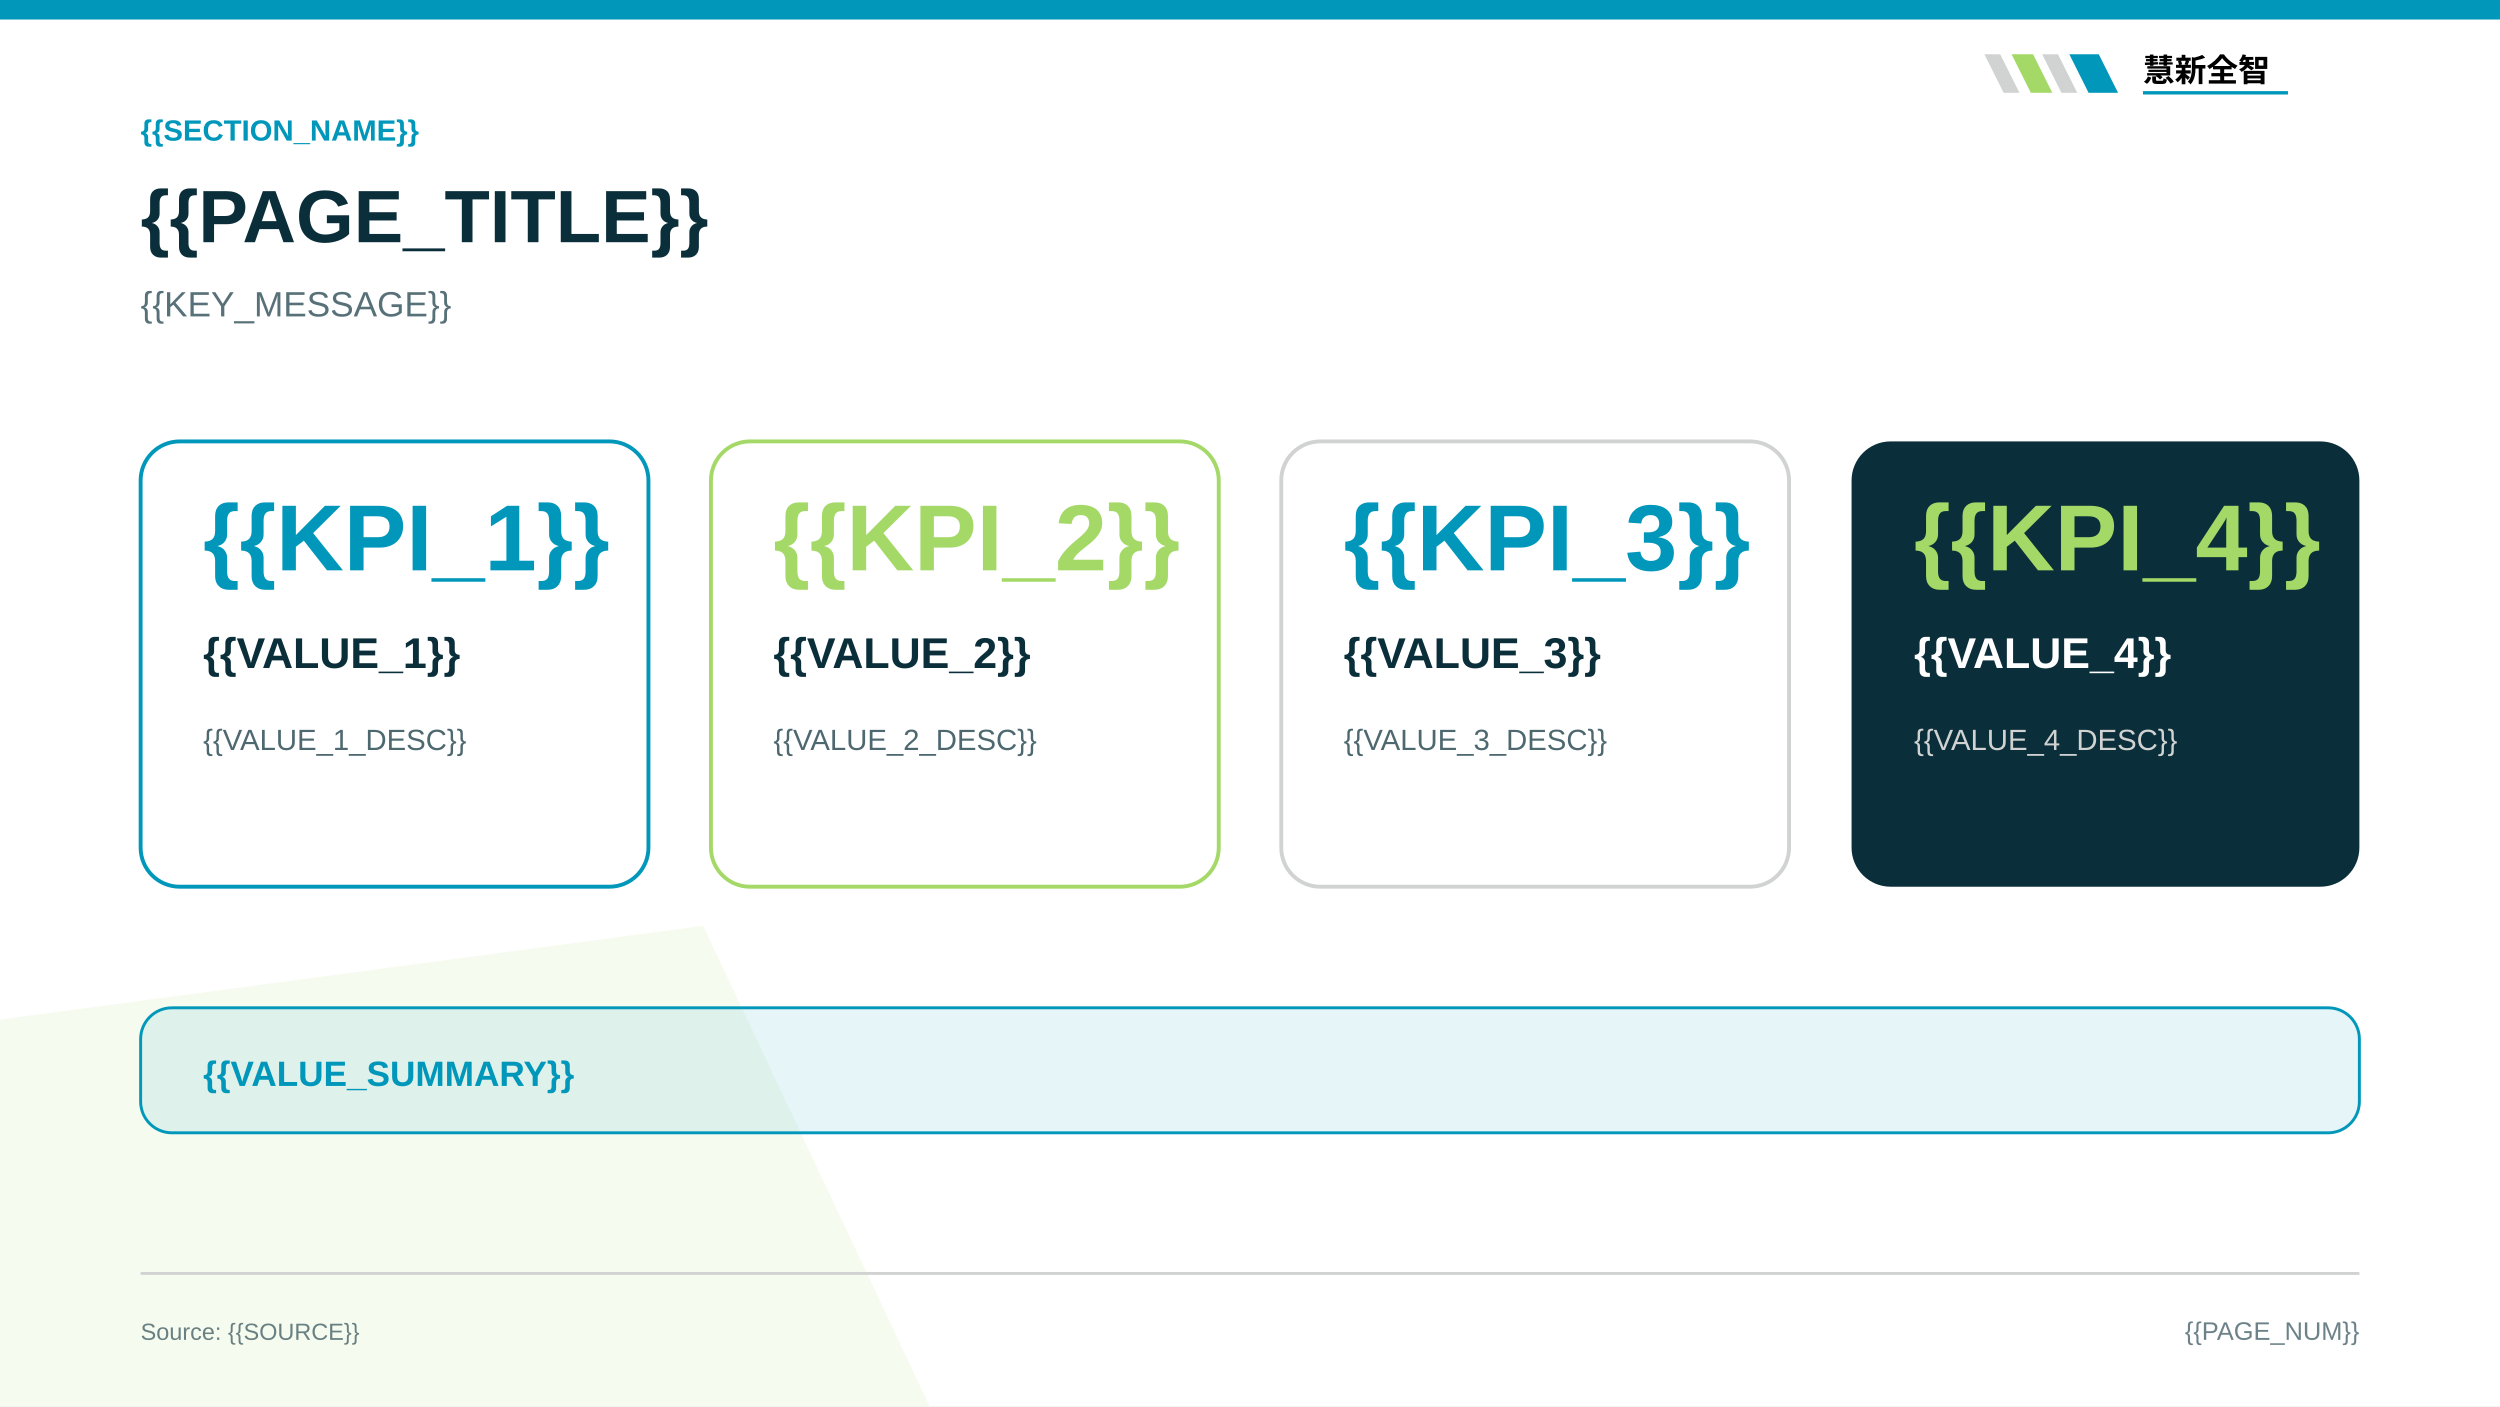
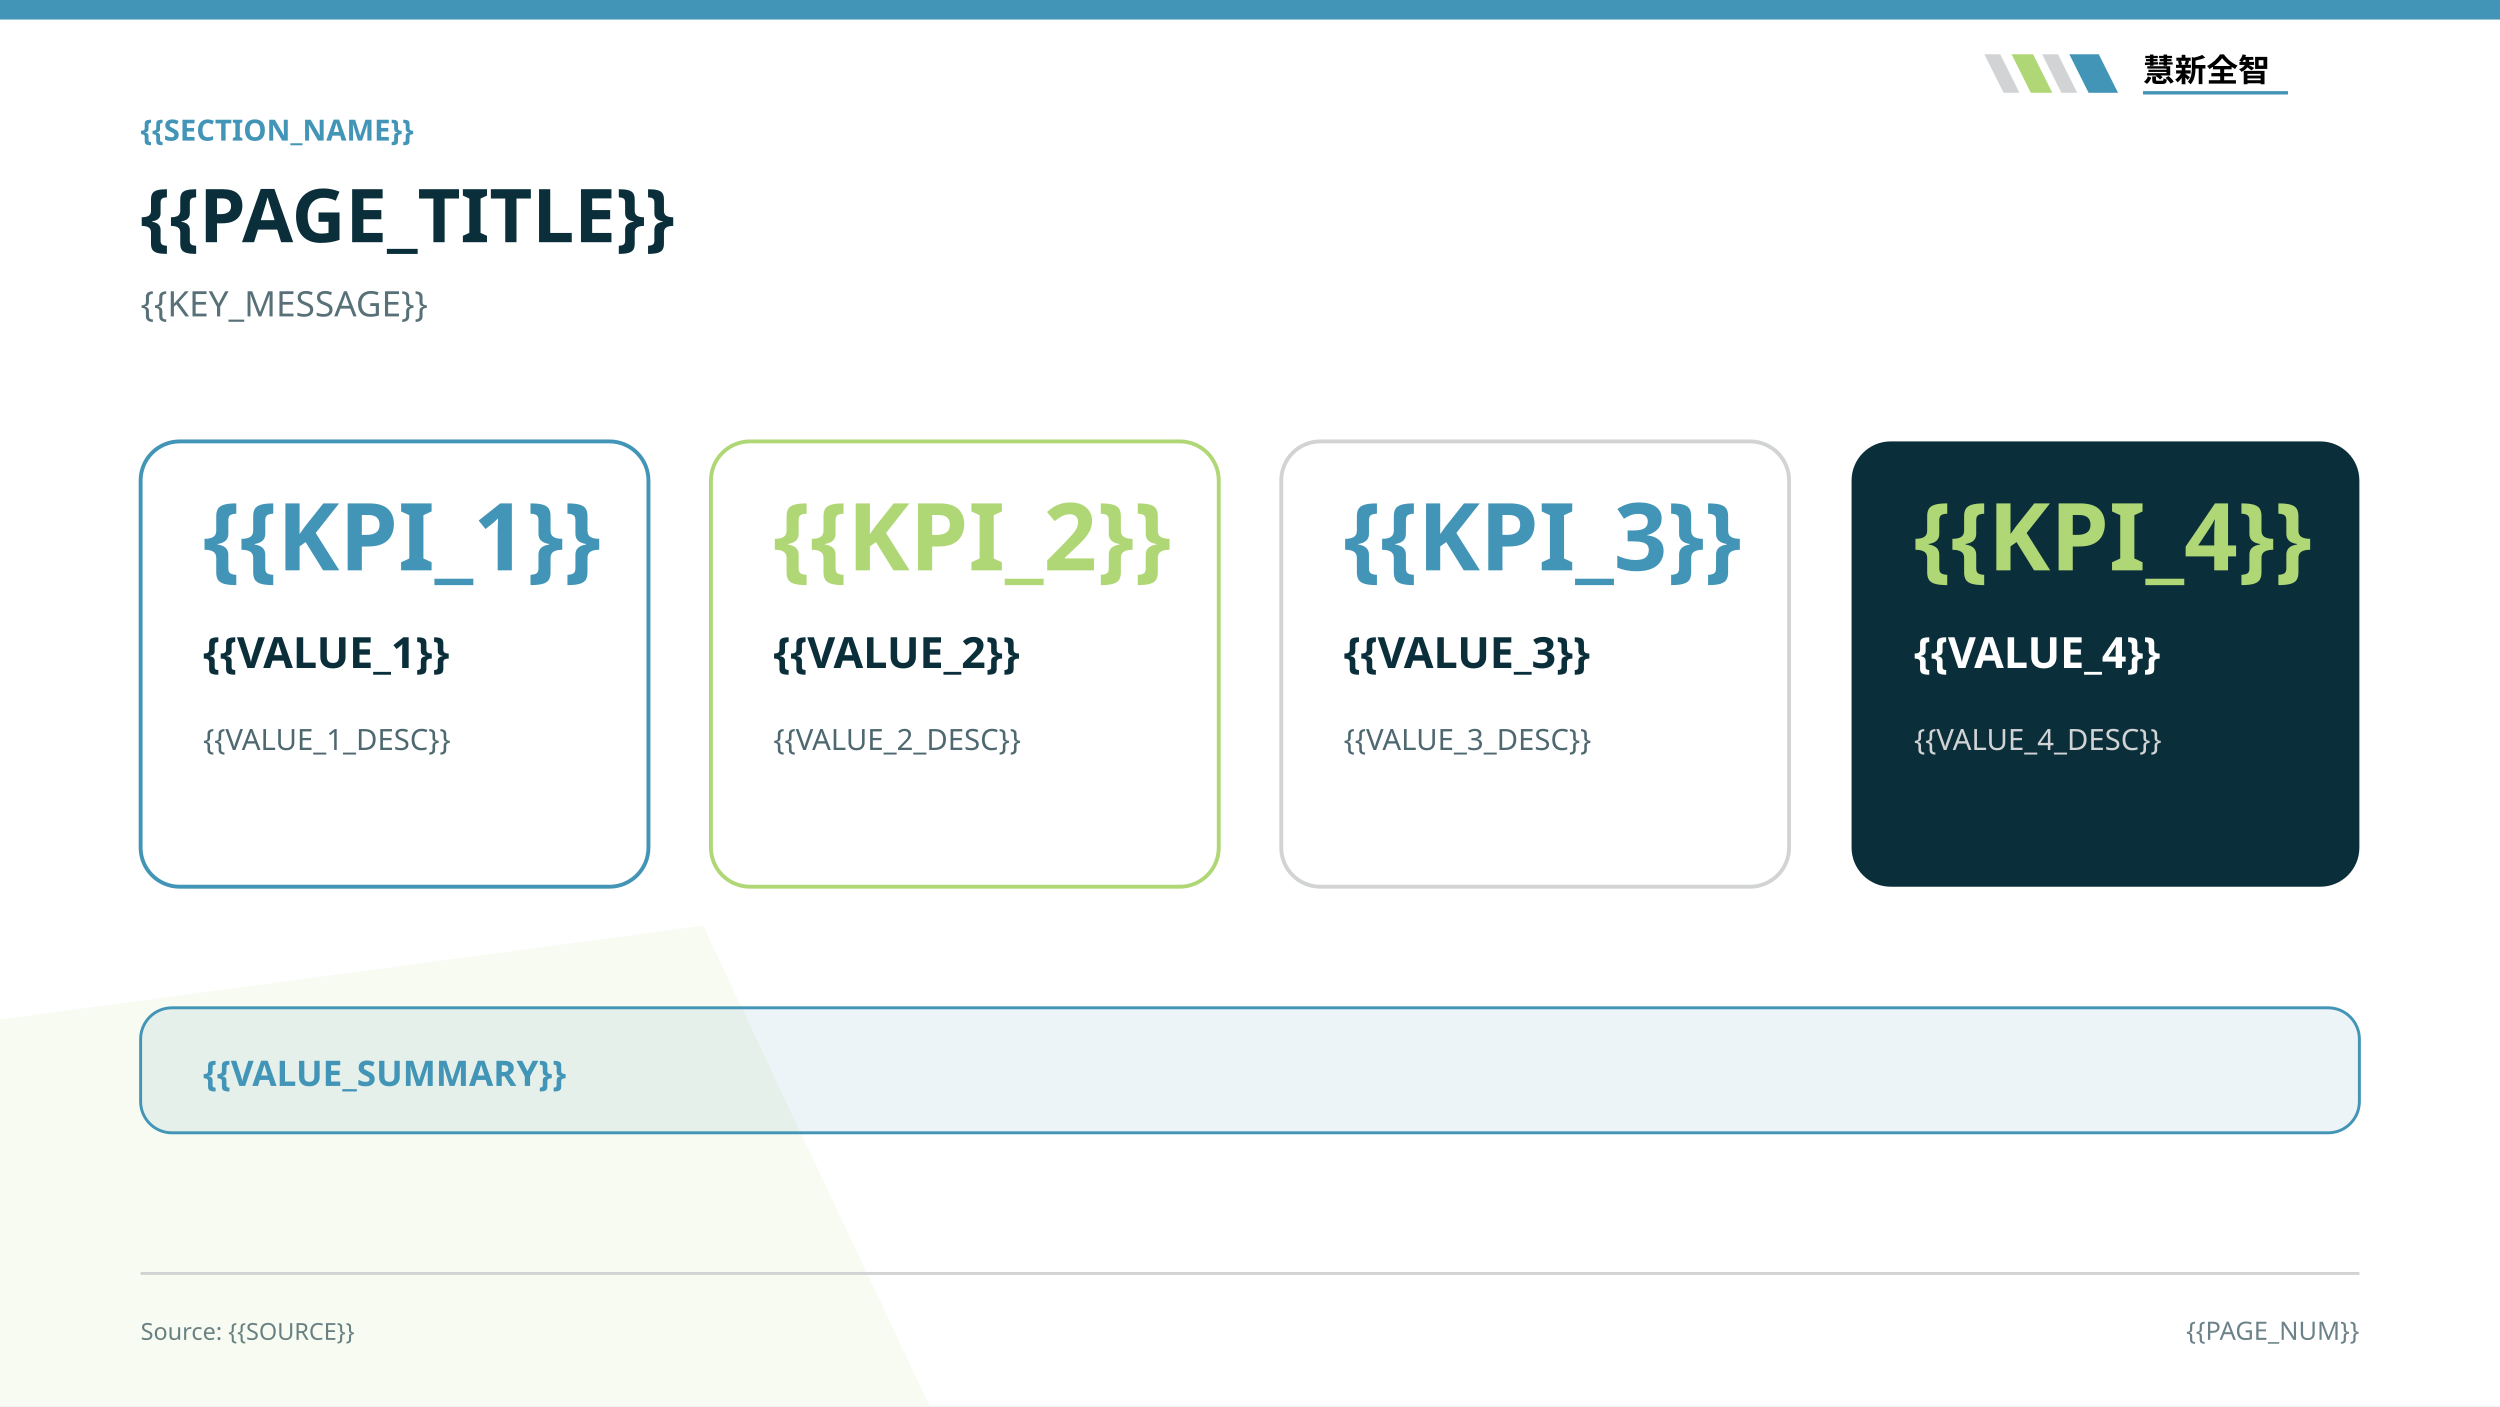
<svg xmlns="http://www.w3.org/2000/svg" viewBox="0 0 1280 720">
  <rect x="0" y="0" width="1280" height="720" fill="#FFFFFF" />
-   <rect x="0" y="0" width="1280" height="10" fill="#0097BA" />
-   <polygon points="0,522 360,474 476,720 0,720" fill="#A4D968" fill-opacity="0.10" />
-   <text x="72" y="72" fill="#0097BA" font-family="Microsoft YaHei, PingFang SC, Arial, sans-serif" font-size="15" font-weight="700">{{SECTION_NAME}}</text>
-   <text x="72" y="124" fill="#0B2F3A" font-family="Microsoft YaHei, PingFang SC, Arial, sans-serif" font-size="38" font-weight="700">{{PAGE_TITLE}}</text>
-   <text x="72" y="162" fill="#0B2F3A" fill-opacity="0.68" font-family="Microsoft YaHei, PingFang SC, Arial, sans-serif" font-size="18">{{KEY_MESSAGE}}</text>
+   <rect x="0" y="0" width="1280" height="10" fill="#4295B6" />
+   <polygon points="0,522 360,474 476,720 0,720" fill="#B0D776" fill-opacity="0.10" />
+   <text x="72" y="72" fill="#4295B6" font-family="Microsoft YaHei" font-size="15" font-weight="700">{{SECTION_NAME}}</text>
+   <text x="72" y="124" fill="#0B2F3A" font-family="Microsoft YaHei" font-size="38" font-weight="700">{{PAGE_TITLE}}</text>
+   <text x="72" y="162" fill="#0B2F3A" fill-opacity="0.68" font-family="Microsoft YaHei" font-size="18">{{KEY_MESSAGE}}</text>
  <g id="huixin-logo" transform="translate(1016 22) scale(0.58)">
-     <polygon points="0,10 14,10 31,44 17,44" fill="#D1D3D3" />
-     <polygon points="24,10 43,10 60,44 41,44" fill="#A4D968" />
-     <polygon points="51,10 65,10 82,44 68,44" fill="#D1D3D3" />
-     <polygon points="75,10 101,10 118,44 92,44" fill="#0097BA" />
-     <text x="140" y="34" fill="#000000" font-family="Microsoft YaHei, PingFang SC, Arial, sans-serif" font-size="28" font-weight="700">慧新全智</text>
-     <line x1="140" y1="44" x2="268" y2="44" stroke="#0097BA" stroke-width="3" />
+     <polygon points="0,10 14,10 31,44 17,44" fill="#D2D3D4" />
+     <polygon points="24,10 43,10 60,44 41,44" fill="#B0D776" />
+     <polygon points="51,10 65,10 82,44 68,44" fill="#D2D3D4" />
+     <polygon points="75,10 101,10 118,44 92,44" fill="#4295B6" />
+     <text x="140" y="34" fill="#000000" font-family="Microsoft YaHei" font-size="28" font-weight="700">慧新全智</text>
+     <line x1="140" y1="44" x2="268" y2="44" stroke="#4295B6" stroke-width="3" />
  </g>
-   <rect x="72" y="226" width="260" height="228" rx="20" fill="#FFFFFF" stroke="#0097BA" stroke-width="2" />
-   <text x="104" y="292" fill="#0097BA" font-family="Microsoft YaHei, PingFang SC, Arial, sans-serif" font-size="48" font-weight="700">{{KPI_1}}</text>
-   <text x="104" y="342" fill="#0B2F3A" font-family="Microsoft YaHei, PingFang SC, Arial, sans-serif" font-size="22" font-weight="700">{{VALUE_1}}</text>
-   <text x="104" y="384" fill="#0B2F3A" fill-opacity="0.72" font-family="Microsoft YaHei, PingFang SC, Arial, sans-serif" font-size="15">{{VALUE_1_DESC}}</text>
-   <rect x="364" y="226" width="260" height="228" rx="20" fill="#FFFFFF" stroke="#A4D968" stroke-width="2" />
-   <text x="396" y="292" fill="#A4D968" font-family="Microsoft YaHei, PingFang SC, Arial, sans-serif" font-size="48" font-weight="700">{{KPI_2}}</text>
-   <text x="396" y="342" fill="#0B2F3A" font-family="Microsoft YaHei, PingFang SC, Arial, sans-serif" font-size="22" font-weight="700">{{VALUE_2}}</text>
-   <text x="396" y="384" fill="#0B2F3A" fill-opacity="0.72" font-family="Microsoft YaHei, PingFang SC, Arial, sans-serif" font-size="15">{{VALUE_2_DESC}}</text>
-   <rect x="656" y="226" width="260" height="228" rx="20" fill="#FFFFFF" stroke="#D1D3D3" stroke-width="2" />
-   <text x="688" y="292" fill="#0097BA" font-family="Microsoft YaHei, PingFang SC, Arial, sans-serif" font-size="48" font-weight="700">{{KPI_3}}</text>
-   <text x="688" y="342" fill="#0B2F3A" font-family="Microsoft YaHei, PingFang SC, Arial, sans-serif" font-size="22" font-weight="700">{{VALUE_3}}</text>
-   <text x="688" y="384" fill="#0B2F3A" fill-opacity="0.72" font-family="Microsoft YaHei, PingFang SC, Arial, sans-serif" font-size="15">{{VALUE_3_DESC}}</text>
+   <rect x="72" y="226" width="260" height="228" rx="20" fill="#FFFFFF" stroke="#4295B6" stroke-width="2" />
+   <text x="104" y="292" fill="#4295B6" font-family="Microsoft YaHei" font-size="48" font-weight="700">{{KPI_1}}</text>
+   <text x="104" y="342" fill="#0B2F3A" font-family="Microsoft YaHei" font-size="22" font-weight="700">{{VALUE_1}}</text>
+   <text x="104" y="384" fill="#0B2F3A" fill-opacity="0.72" font-family="Microsoft YaHei" font-size="15">{{VALUE_1_DESC}}</text>
+   <rect x="364" y="226" width="260" height="228" rx="20" fill="#FFFFFF" stroke="#B0D776" stroke-width="2" />
+   <text x="396" y="292" fill="#B0D776" font-family="Microsoft YaHei" font-size="48" font-weight="700">{{KPI_2}}</text>
+   <text x="396" y="342" fill="#0B2F3A" font-family="Microsoft YaHei" font-size="22" font-weight="700">{{VALUE_2}}</text>
+   <text x="396" y="384" fill="#0B2F3A" fill-opacity="0.72" font-family="Microsoft YaHei" font-size="15">{{VALUE_2_DESC}}</text>
+   <rect x="656" y="226" width="260" height="228" rx="20" fill="#FFFFFF" stroke="#D2D3D4" stroke-width="2" />
+   <text x="688" y="292" fill="#4295B6" font-family="Microsoft YaHei" font-size="48" font-weight="700">{{KPI_3}}</text>
+   <text x="688" y="342" fill="#0B2F3A" font-family="Microsoft YaHei" font-size="22" font-weight="700">{{VALUE_3}}</text>
+   <text x="688" y="384" fill="#0B2F3A" fill-opacity="0.72" font-family="Microsoft YaHei" font-size="15">{{VALUE_3_DESC}}</text>
  <rect x="948" y="226" width="260" height="228" rx="20" fill="#0B2F3A" />
-   <text x="980" y="292" fill="#A4D968" font-family="Microsoft YaHei, PingFang SC, Arial, sans-serif" font-size="48" font-weight="700">{{KPI_4}}</text>
-   <text x="980" y="342" fill="#FFFFFF" font-family="Microsoft YaHei, PingFang SC, Arial, sans-serif" font-size="22" font-weight="700">{{VALUE_4}}</text>
-   <text x="980" y="384" fill="#D1D3D3" font-family="Microsoft YaHei, PingFang SC, Arial, sans-serif" font-size="15">{{VALUE_4_DESC}}</text>
-   <rect x="72" y="516" width="1136" height="64" rx="16" fill="#0097BA" fill-opacity="0.10" stroke="#0097BA" stroke-width="1.5" />
-   <text x="104" y="556" fill="#0097BA" font-family="Microsoft YaHei, PingFang SC, Arial, sans-serif" font-size="18" font-weight="700">{{VALUE_SUMMARY}}</text>
-   <line x1="72" y1="652" x2="1208" y2="652" stroke="#D1D3D3" stroke-width="1.5" />
-   <text x="72" y="686" fill="#0B2F3A" fill-opacity="0.6" font-family="Microsoft YaHei, PingFang SC, Arial, sans-serif" font-size="12">Source: {{SOURCE}}</text>
-   <text x="1208" y="686" text-anchor="end" fill="#0B2F3A" fill-opacity="0.6" font-family="Microsoft YaHei, PingFang SC, Arial, sans-serif" font-size="13">{{PAGE_NUM}}</text>
+   <text x="980" y="292" fill="#B0D776" font-family="Microsoft YaHei" font-size="48" font-weight="700">{{KPI_4}}</text>
+   <text x="980" y="342" fill="#FFFFFF" font-family="Microsoft YaHei" font-size="22" font-weight="700">{{VALUE_4}}</text>
+   <text x="980" y="384" fill="#D2D3D4" font-family="Microsoft YaHei" font-size="15">{{VALUE_4_DESC}}</text>
+   <rect x="72" y="516" width="1136" height="64" rx="16" fill="#4295B6" fill-opacity="0.10" stroke="#4295B6" stroke-width="1.5" />
+   <text x="104" y="556" fill="#4295B6" font-family="Microsoft YaHei" font-size="18" font-weight="700">{{VALUE_SUMMARY}}</text>
+   <line x1="72" y1="652" x2="1208" y2="652" stroke="#D2D3D4" stroke-width="1.5" />
+   <text x="72" y="686" fill="#0B2F3A" fill-opacity="0.6" font-family="Microsoft YaHei" font-size="12">Source: {{SOURCE}}</text>
+   <text x="1208" y="686" text-anchor="end" fill="#0B2F3A" fill-opacity="0.6" font-family="Microsoft YaHei" font-size="13">{{PAGE_NUM}}</text>
</svg>
